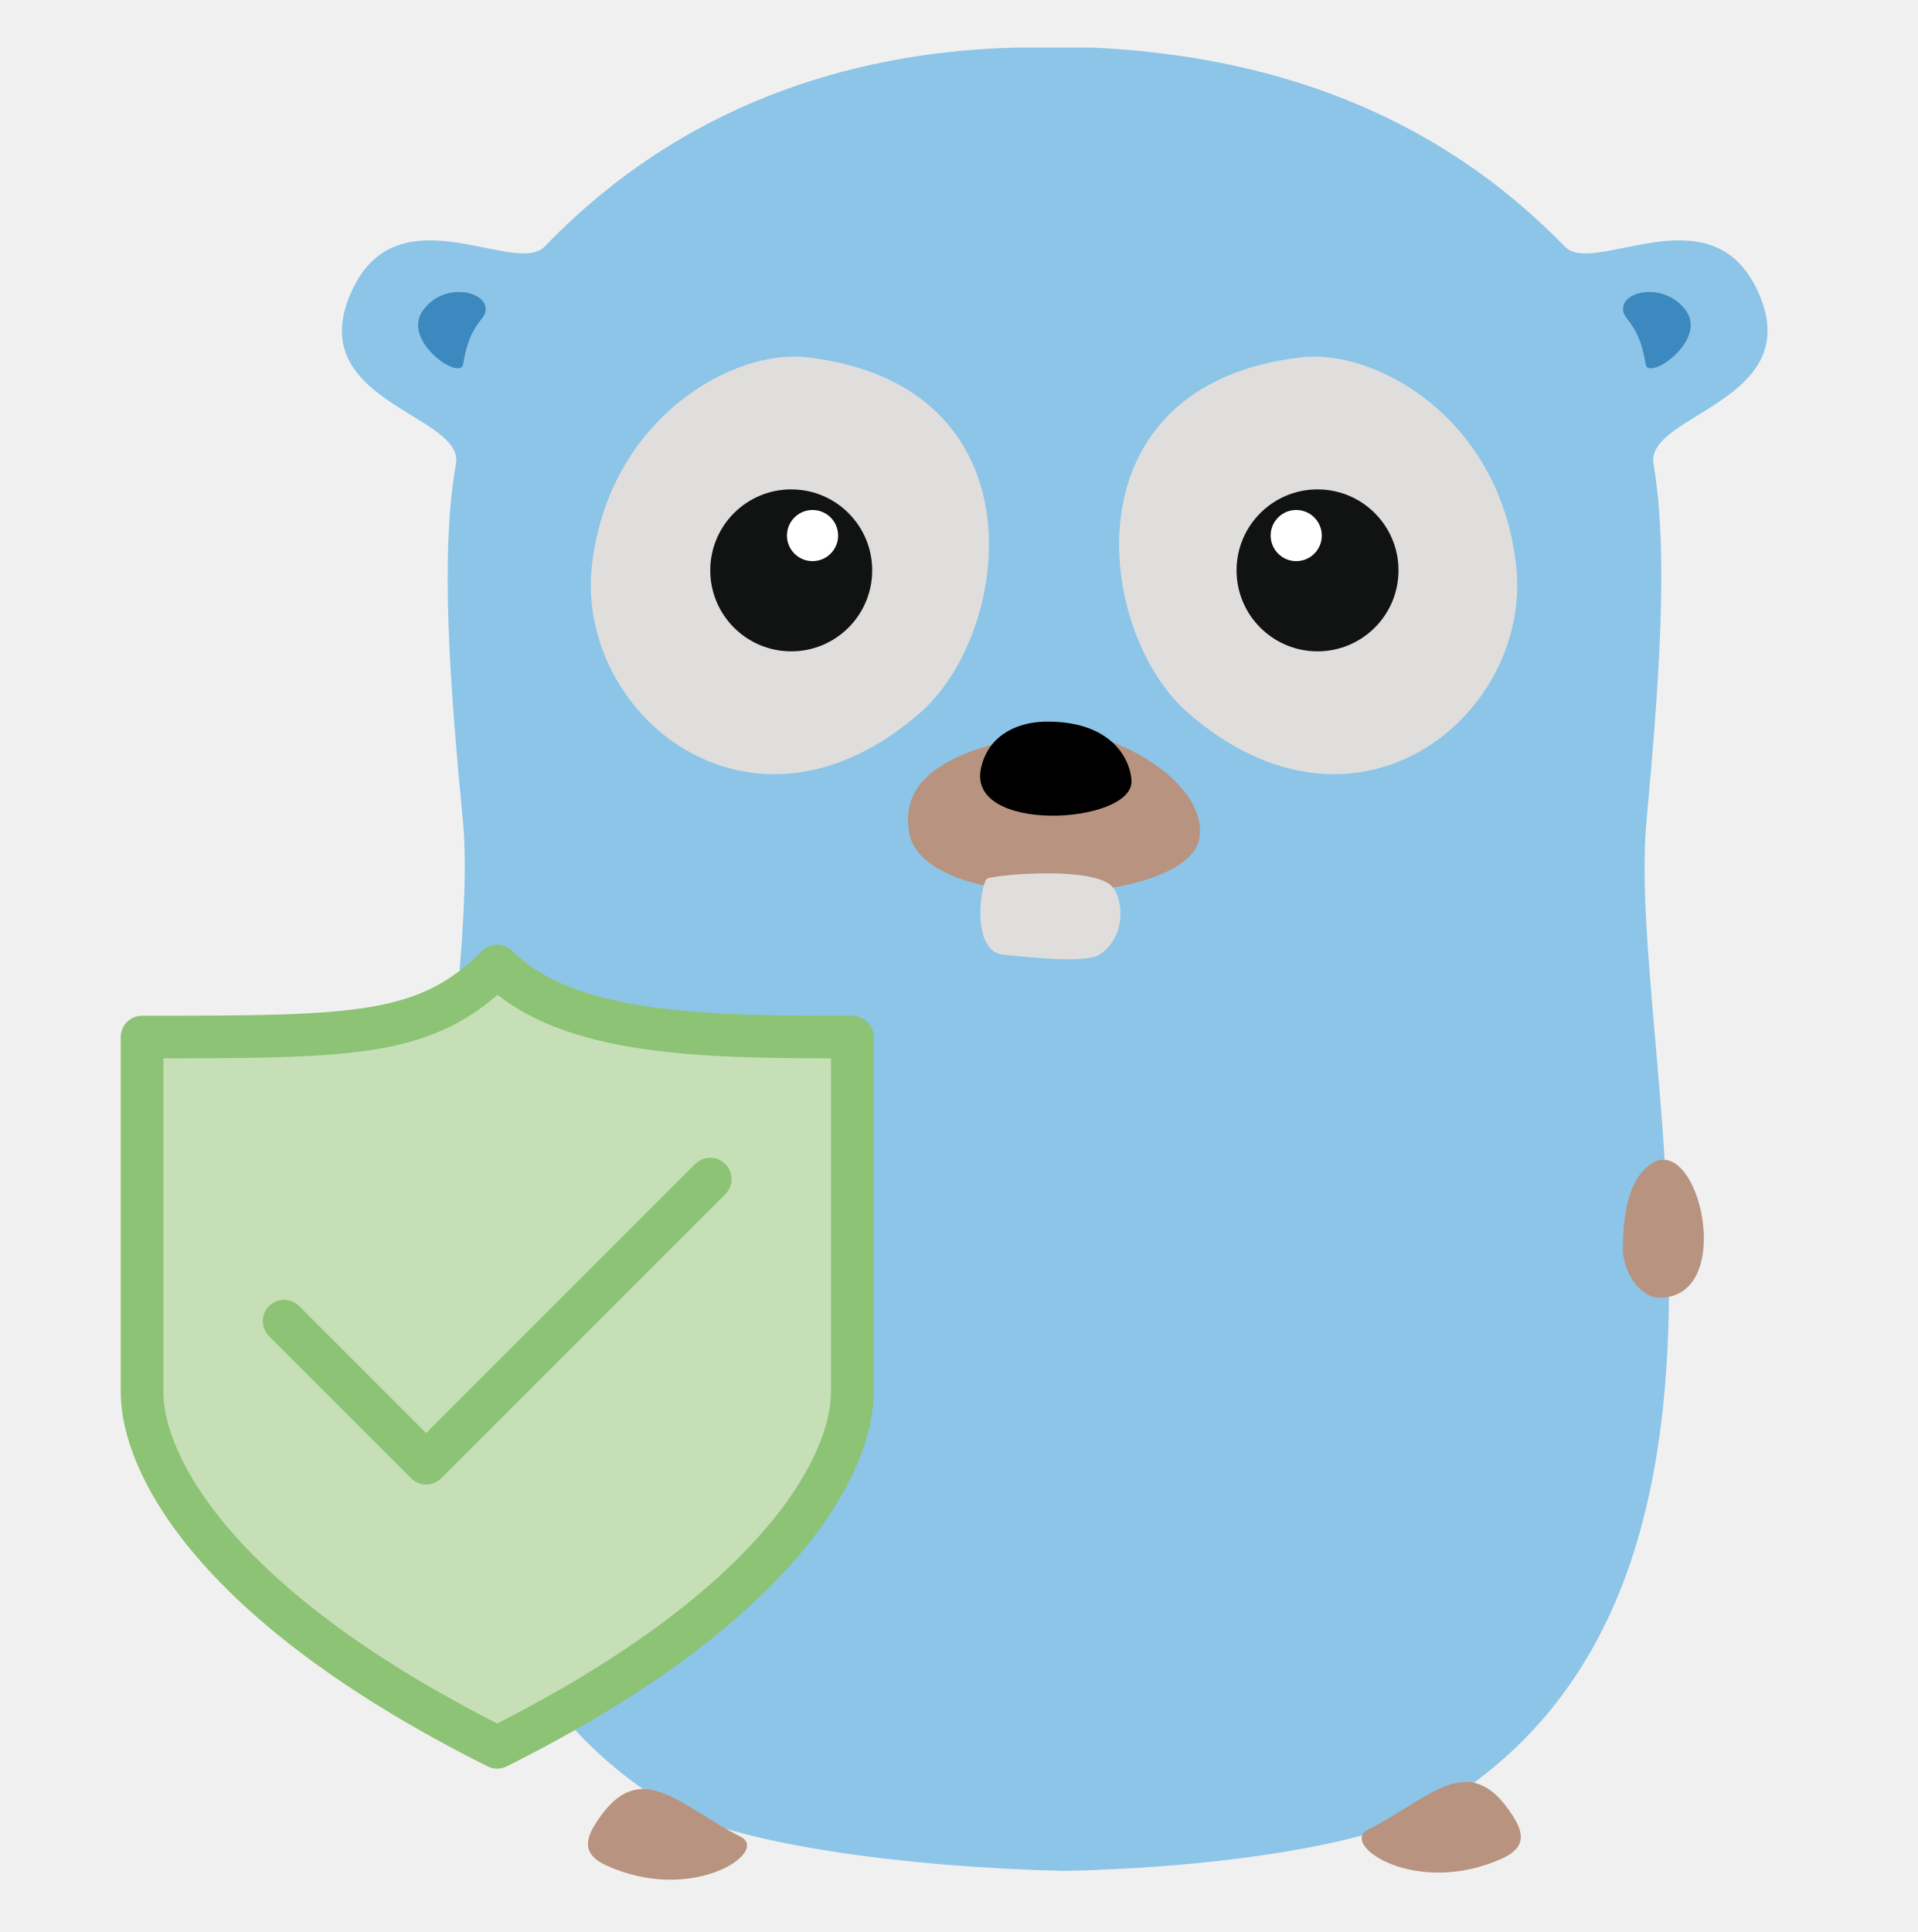
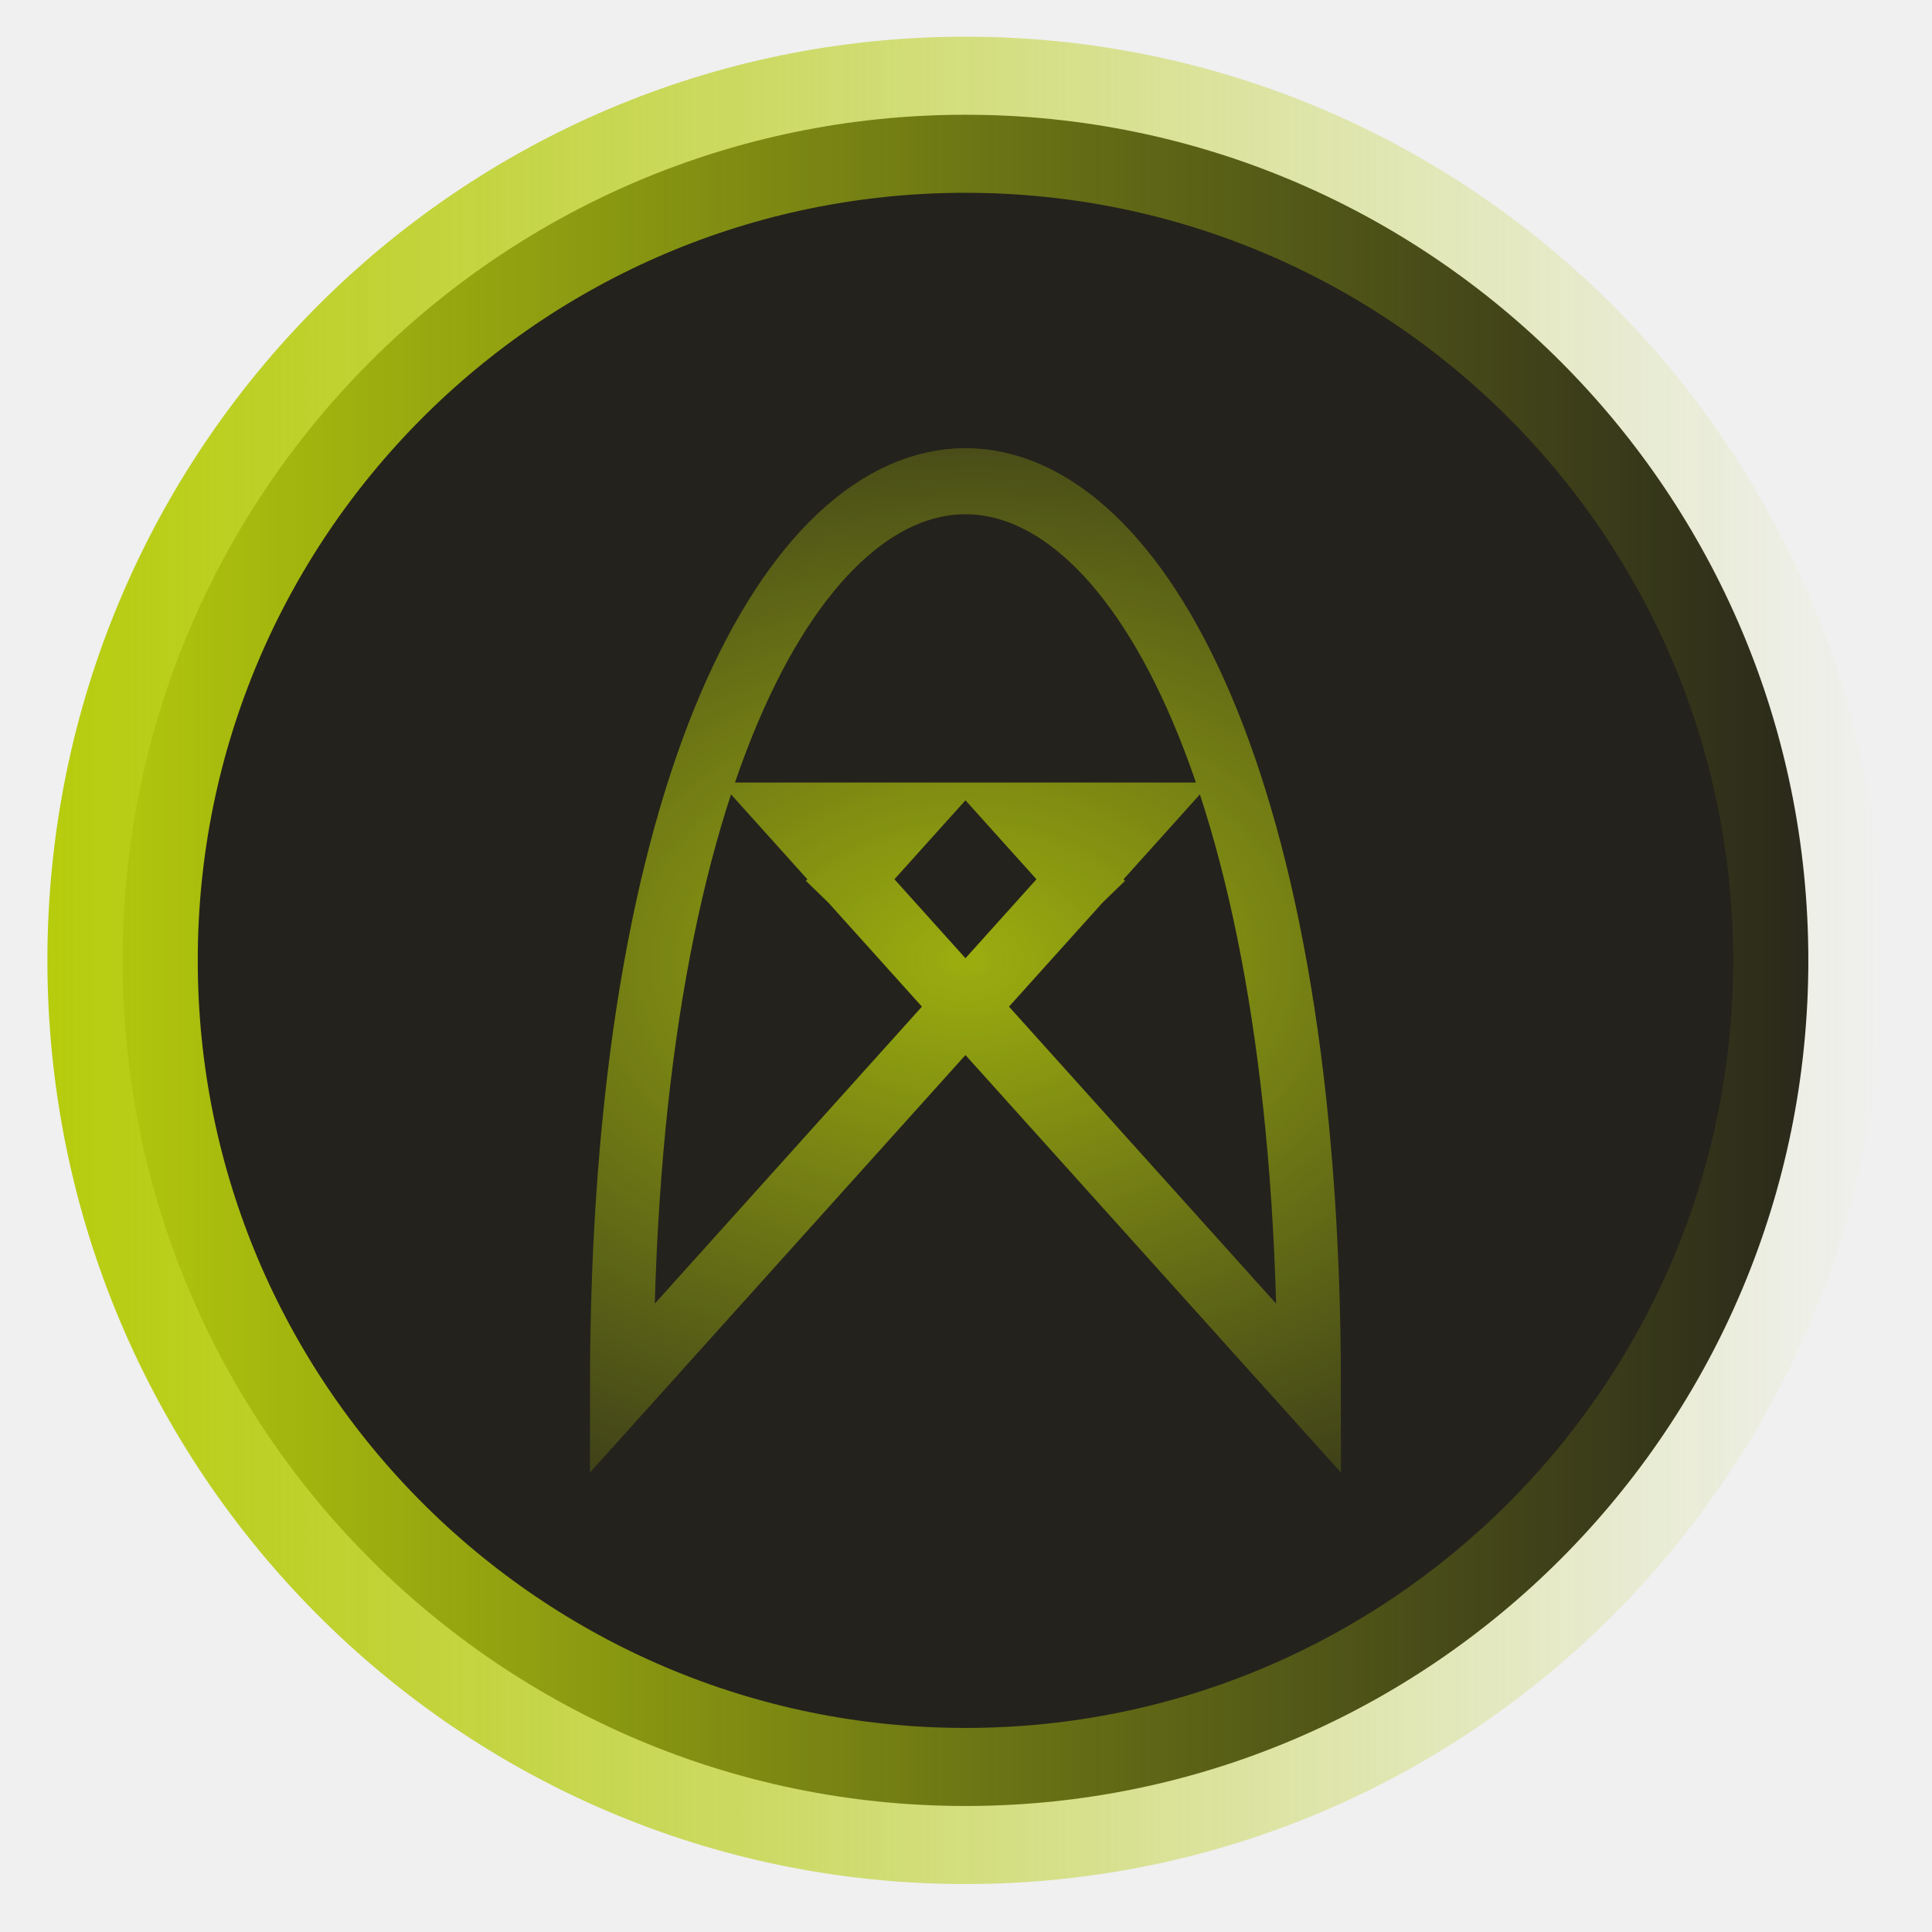
- <svg xmlns="http://www.w3.org/2000/svg" version="1.1" id="Gopher" x="0px" y="0px" viewBox="0 0 270 272" enable-background="new 0 0 215.6 281.6" xml:space="preserve" width="270" height="272">
-   <defs id="defs45" />
-   <g id="g40" transform="translate(40,-4)">
-     <path fill="#8cc5e7" d="m 207.3,44.6 c -6.7,-13.7 -22.9,-1.6 -27,-5.9 -21,-21.6 -46.4,-27 -66.3,-28 0,0 -9,0 -11,0 -20,0.5 -45.4,6.3 -66.3,28 -4.1,4.3 -20.4,-7.8 -27,5.9 -7.7,16 15.7,17.6 14.5,24.7 -2.3,12.8 -0.8,31.8 1,50.5 2.8,31.7 -20.9,107.6 28.4,138.1 9.3,5.8 34.4,9 56.2,9.5 v 0 c 0,0 0.1,0 0.1,0 0,0 0.1,0 0.1,0 v 0 c 21.8,-0.5 43.9,-3.7 53.2,-9.5 49.4,-30.5 25.7,-106.4 28.6,-138.1 1.7,-18.7 3.2,-37.7 1,-50.5 -1.2,-7.1 22.2,-8.8 14.5,-24.7 z" id="path2" />
-     <g id="g10">
-       <path fill="#e0dedc" d="m 143.2,54.3 c -33.4,3.9 -28.9,38.7 -16,50 24,21 49,0 46.2,-21.2 -2.5,-20.4 -19.8,-30 -30.2,-28.8 z" id="path4" />
-       <circle fill="#111212" cx="145.5" cy="84.3" r="11.4" id="circle6" />
-       <circle fill="#ffffff" cx="142.5" cy="79.4" r="3.6" id="circle8" />
+ <svg xmlns="http://www.w3.org/2000/svg" xmlns:xlink="http://www.w3.org/1999/xlink" width="210mm" height="210mm" viewBox="0 0 210 210" version="1.1" id="svg939">
+   <defs id="defs933">
+     <linearGradient xlink:href="#linearGradient1452" id="linearGradient1434-1" x1="25.855" y1="85.333" x2="172.205" y2="85.333" gradientUnits="userSpaceOnUse" />
+     <linearGradient id="linearGradient1452">
+       <stop style="stop-color:#b6cc0c;stop-opacity:1;" offset="0" id="stop1448" />
+       <stop style="stop-color:#b6cc0c;stop-opacity:0;" offset="1" id="stop1450" />
+     </linearGradient>
+     <radialGradient xlink:href="#linearGradient1452" id="radialGradient1647-6" gradientUnits="userSpaceOnUse" gradientTransform="matrix(2.818686,-0.03864367,0.02607785,1.902144,-182.3293,-73.15605)" cx="99.03" cy="85.333" fx="99.03" fy="85.333" r="29.93" />
+     <linearGradient xlink:href="#linearGradient1452" id="linearGradient1543" gradientUnits="userSpaceOnUse" x1="25.855" y1="85.333" x2="172.205" y2="85.333" />
+   </defs>
+   <g id="layer1" transform="translate(0,-87)">
+     <g transform="matrix(1.363697,0,0,1.415939,-30.10588,70.56136)" id="g1645-7">
+       <g id="g1426-8" style="stroke:url(#linearGradient1434-1);stroke-opacity:1">
+         <ellipse style="opacity:1;fill:#24221c;fill-opacity:1;stroke:url(#linearGradient1543);stroke-width:11.984;stroke-linecap:square;stroke-linejoin:miter;stroke-miterlimit:4;stroke-dasharray:none;stroke-opacity:1;paint-order:markers fill stroke" id="path1392-6-57" cx="99.03" cy="85.333" rx="67.183" ry="64.915" />
+       </g>
+       <path id="path817-3-7-4" d="m 108.161,79.107 -4.565,-4.889 h 9.131 L 71.637,118.219 c 0,-92.892 54.786,-92.892 54.786,0 L 85.333,74.218 h 9.131 l -4.566,4.889" style="opacity:0.82;fill:none;stroke:url(#radialGradient1647-6);stroke-width:5.073;stroke-linecap:square;stroke-linejoin:miter;stroke-miterlimit:4;stroke-dasharray:none;stroke-opacity:1;paint-order:markers fill stroke" />
    </g>
-     <g id="g18">
-       <path fill="#b8937f" d="m 108.5,107 c -16,2.4 -21.7,7 -20.5,14.2 2,11.8 39.7,10.5 40.9,0.6 1,-8.5 -14.1,-15.7 -20.4,-14.8 z" id="path12" />
-       <path d="m 98.2,111.8 c -2.7,9.8 21.7,8.3 21.1,2 -0.3,-3.7 -3.6,-8.4 -12.3,-8.2 -3.4,0.1 -7.6,1.6 -8.8,6.2 z" id="path14" />
-       <path fill="#e0dedc" d="m 99,127.7 c -0.9,0.4 -2.4,10.2 2.2,10.7 3.1,0.3 11.6,1.3 13.6,0 3.9,-2.5 3.5,-8.5 1.3,-10 C 112.4,126 100,127.2 99,127.7 Z" id="path16" />
-     </g>
-     <g id="g26">
-       <path fill="#e0dedc" d="m 73.6,54.3 c 33.4,3.9 28.9,38.7 16,50 -24,21 -49,0 -46.2,-21.2 2.6,-20.4 19.9,-30 30.2,-28.8 z" id="path20" />
-       <circle fill="#111212" cx="71.4" cy="84.3" r="11.4" id="circle22" />
-       <circle fill="#ffffff" cx="74.4" cy="79.4" r="3.6" id="circle24" />
-     </g>
-     <path fill="#b8937f" d="m 193.6,186.7 c 11,0.1 5.6,-23.5 -1.2,-18.8 -3.3,2.3 -3.9,7.6 -3.9,12.1 0,2.5 2,6.6 5.1,6.7 z" id="path28" />
-     <path fill="#b8937f" d="m 23.3,186.7 c -11,0.1 -5.6,-23.5 1.2,-18.8 3.3,2.3 3.9,7.6 3.9,12.1 0,2.5 -2,6.6 -5.1,6.7 z" id="path30" />
-     <path fill="#b8937f" d="m 172.7,259.2 c -6,-8.9 -11.4,-2 -20.1,2.4 -4.1,2.1 6.8,9.6 19,4 3.2,-1.5 3.1,-3.5 1.1,-6.4 z" id="path32" />
-     <path fill="#b8937f" d="m 44.2,260.2 c 6,-8.9 11.4,-2 20.1,2.4 4.1,2.1 -6.8,9.6 -19,4 -3.2,-1.5 -3.1,-3.5 -1.1,-6.4 z" id="path34" />
-     <path fill="#3c89bf" d="m 188.6,47 c -0.6,2.1 2.1,1.8 3.1,8.3 0.4,2.4 9,-3.5 5.5,-7.8 -2.9,-3.6 -8.1,-2.6 -8.6,-0.5 z" id="path36" />
-     <path fill="#3c89bf" d="m 28.3,47 c 0.6,2.1 -2.1,1.8 -3.1,8.3 -0.4,2.4 -9,-3.5 -5.5,-7.8 2.8,-3.6 8,-2.6 8.6,-0.5 z" id="path38" />
  </g>
-   <path style="fill:#c6dfb7;fill-opacity:1;stroke:#8dc374;stroke-width:6;stroke-linecap:round;stroke-linejoin:round;stroke-miterlimit:4;stroke-dasharray:none;stroke-opacity:1" d="M 70,136 C 80,146 100,146 120,146 v 50 c 0,10 -10,30 -50,50 -40,-20 -50,-40 -50,-50 v -50 c 30,0 40,0 50,-10 z" id="path51" />
-   <path style="fill:none;stroke:#8dc374;stroke-width:6;stroke-linecap:round;stroke-linejoin:round;stroke-miterlimit:4;stroke-dasharray:none;stroke-opacity:1" d="m 40,186 20,20 L 100,166" id="path55" />
</svg>
